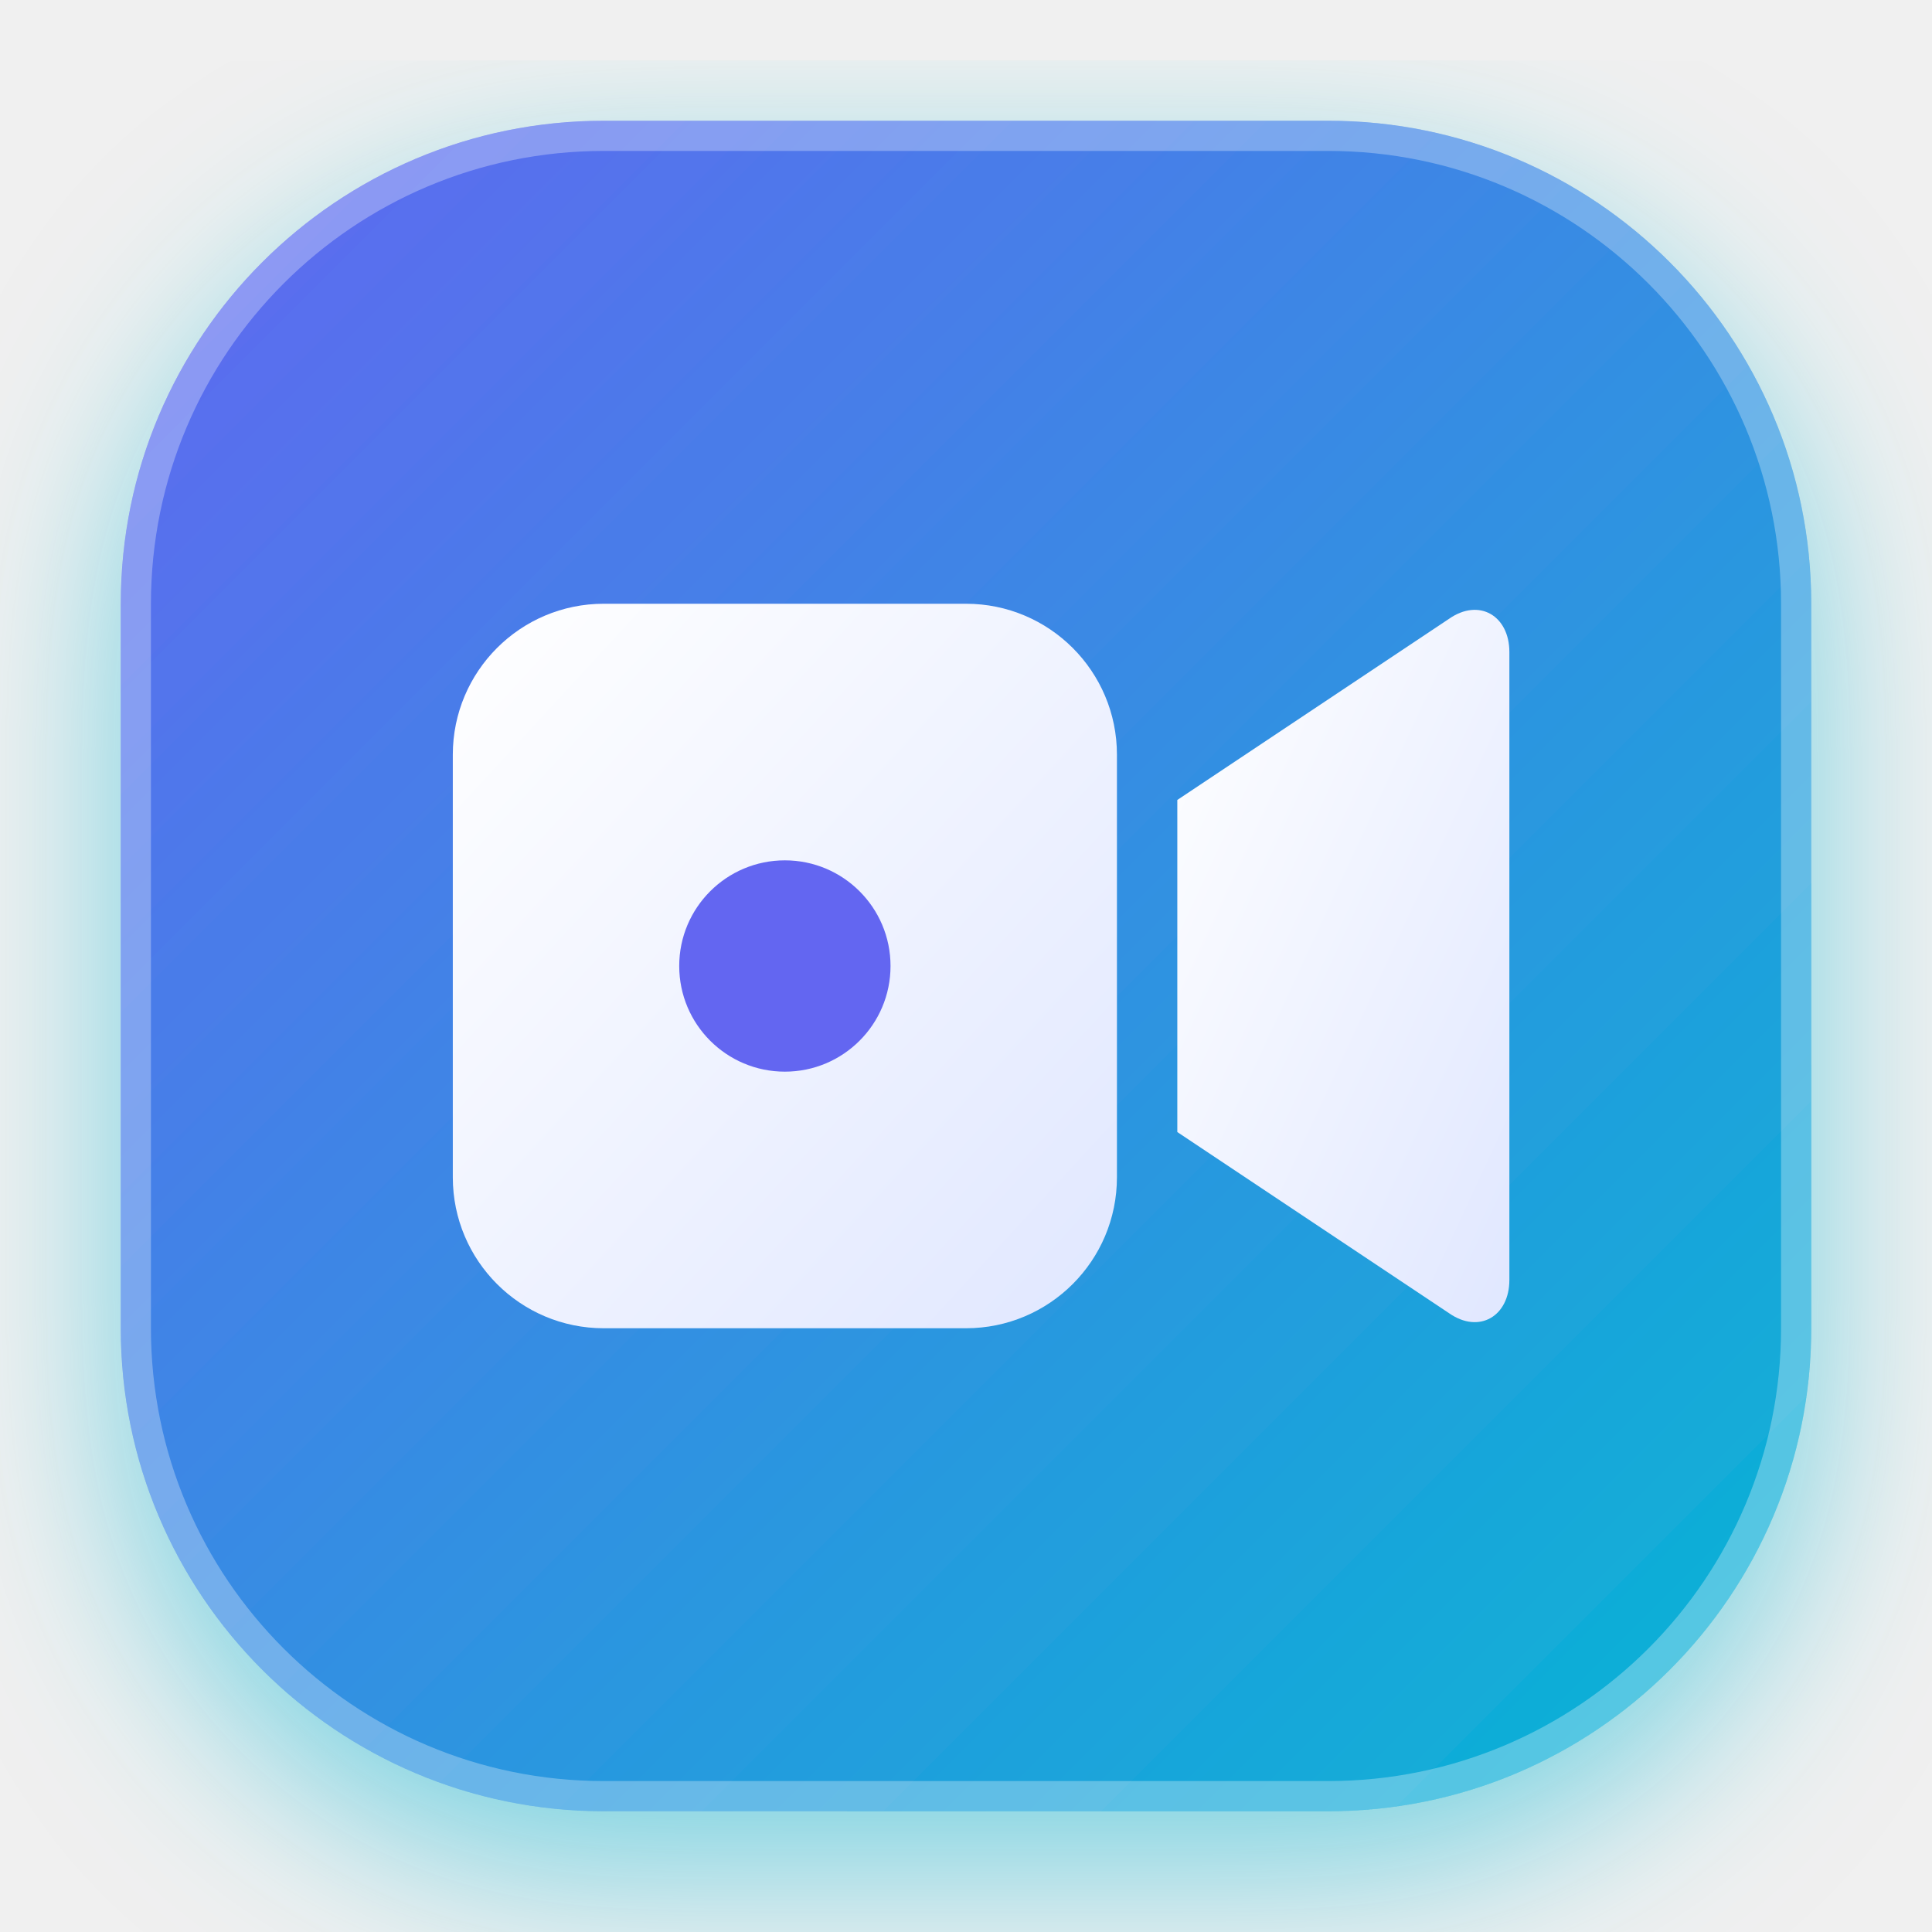
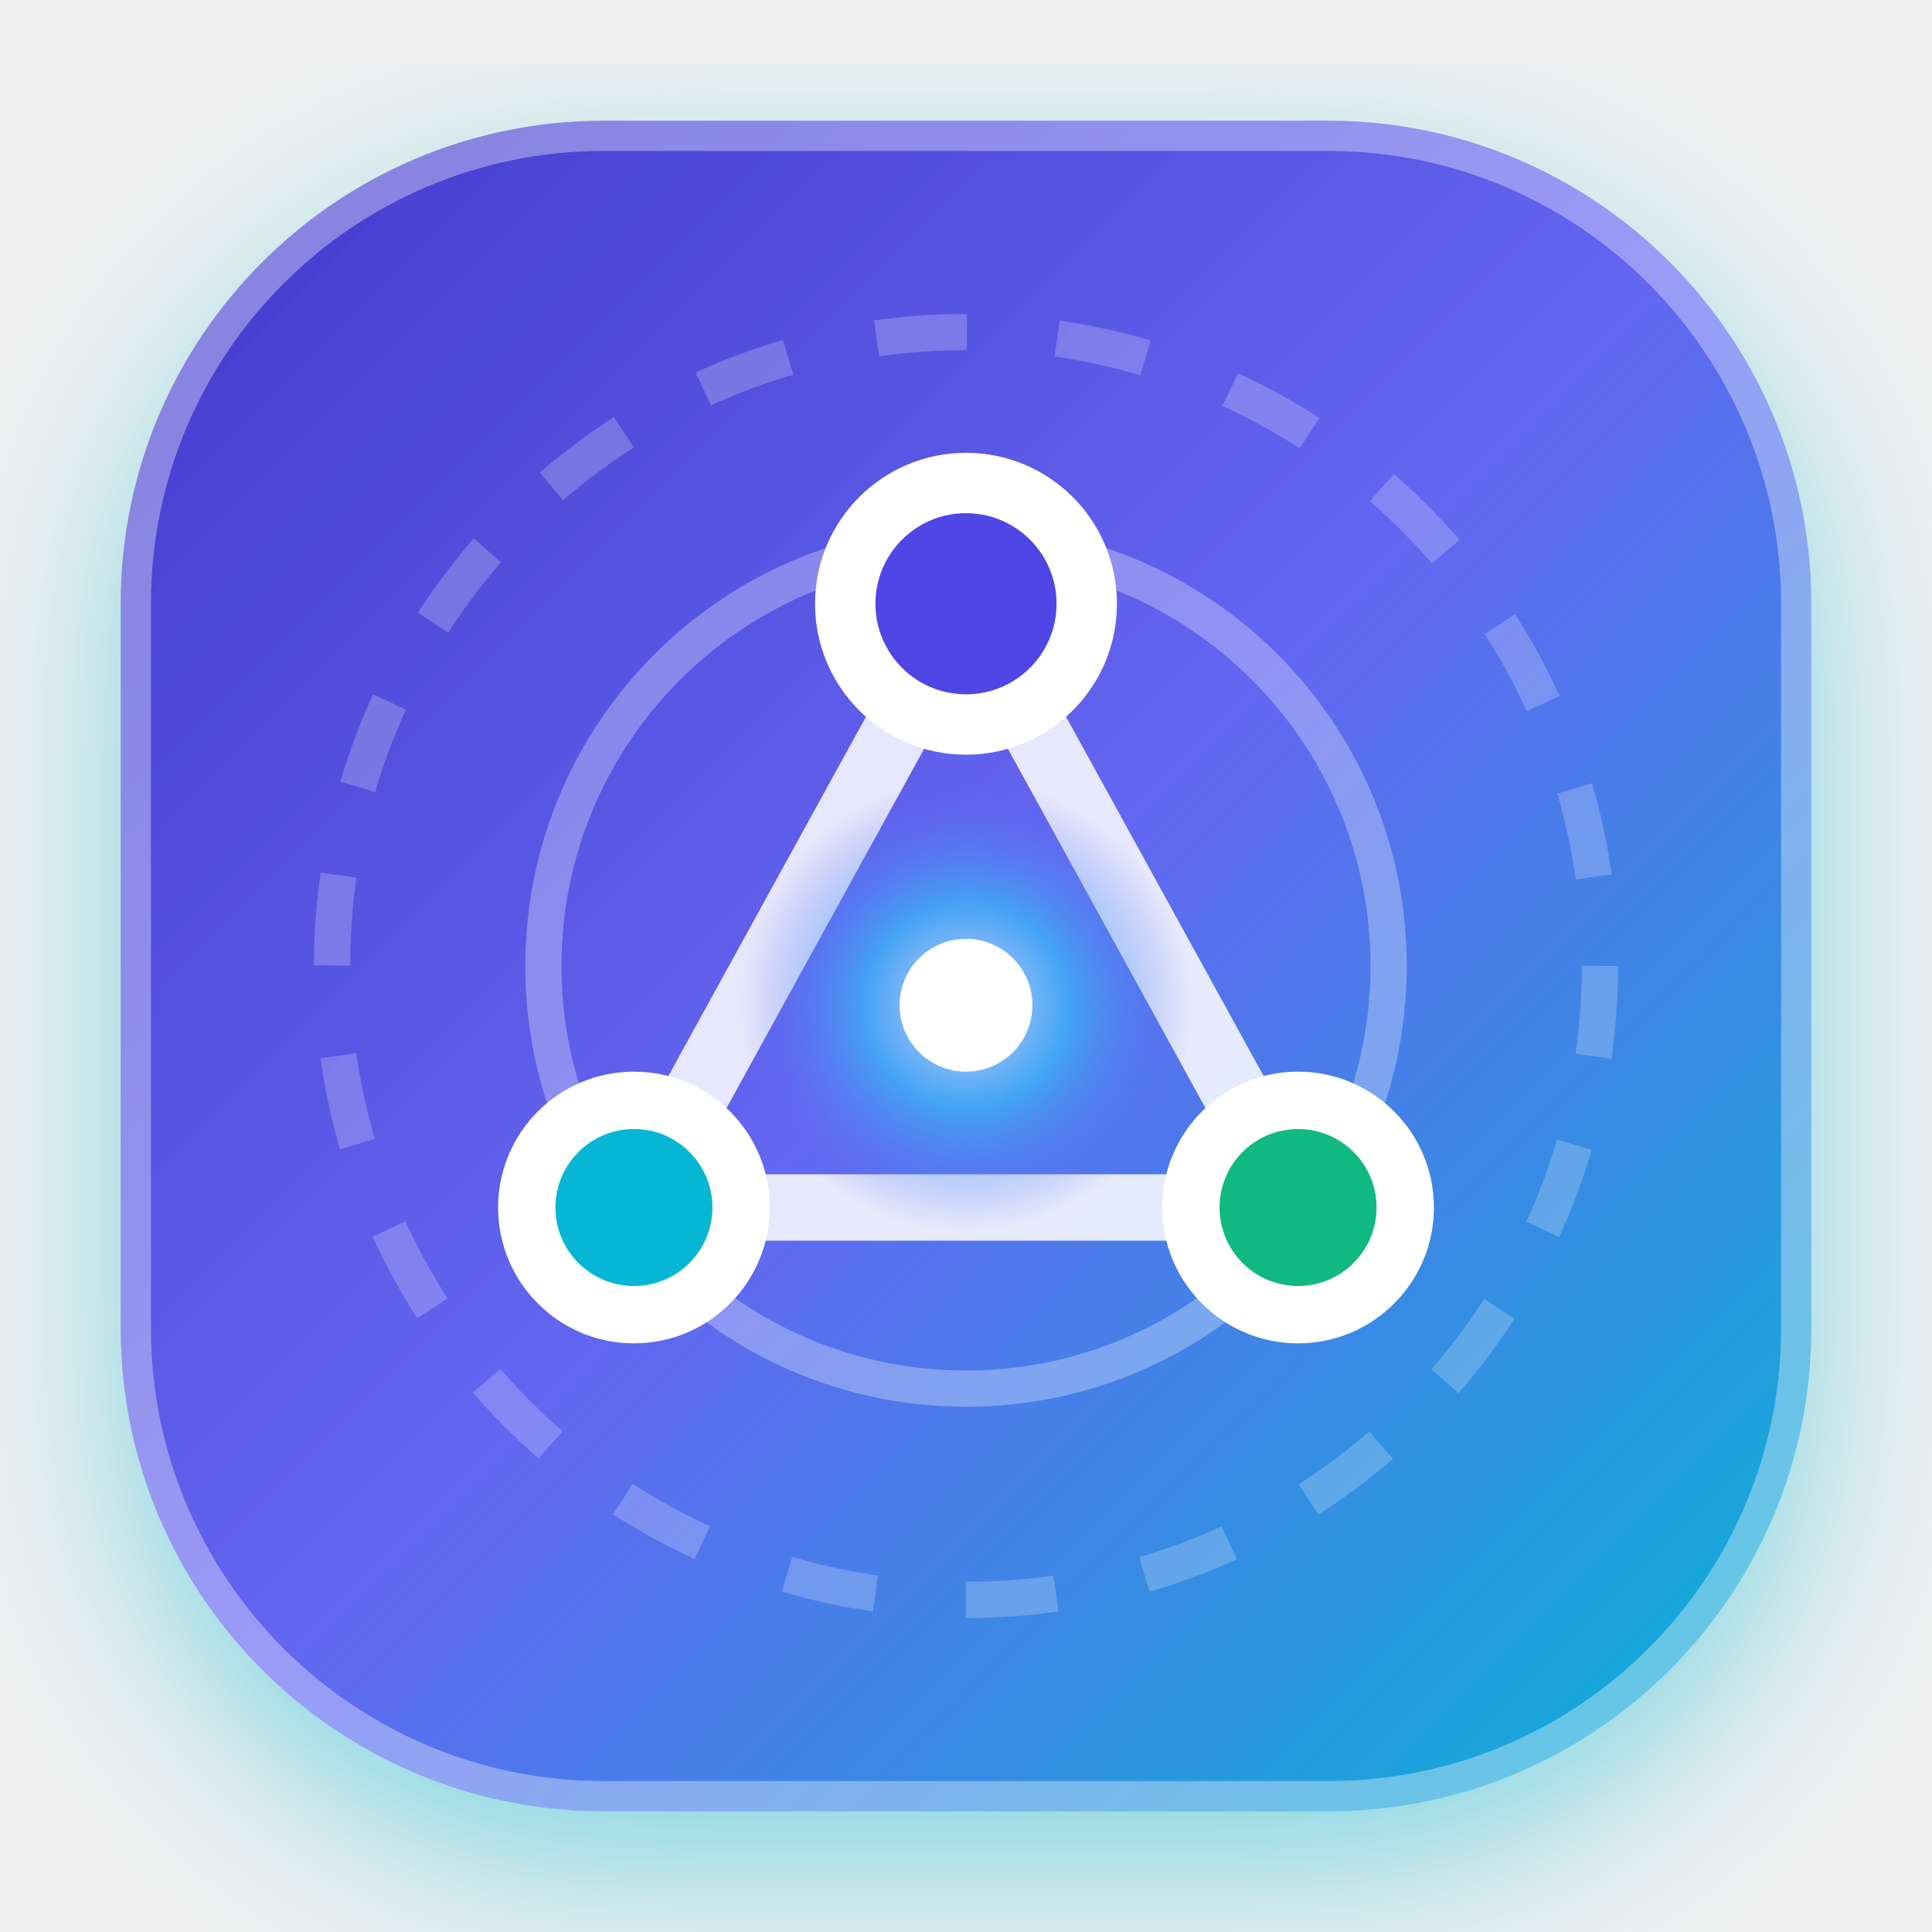
<svg xmlns="http://www.w3.org/2000/svg" viewBox="0 0 64 64">
  <defs>
-     <linearGradient id="hubGrad" x1="0%" y1="0%" x2="100%" y2="100%">
-       <stop offset="0%" stop-color="#6366f1" />
+     <linearGradient id="zoneGrad" x1="0%" y1="0%" x2="100%" y2="100%">
+       <stop offset="0%" stop-color="#4338ca" />
+       <stop offset="50%" stop-color="#6366f1" />
      <stop offset="100%" stop-color="#06b6d4" />
    </linearGradient>
-     <linearGradient id="lensGrad" x1="0%" y1="0%" x2="100%" y2="100%">
+     <radialGradient id="centerGlow" cx="50%" cy="50%" r="50%">
      <stop offset="0%" stop-color="#ffffff" />
-       <stop offset="100%" stop-color="#e0e7ff" />
-     </linearGradient>
-     <filter id="glow" x="-20%" y="-20%" width="140%" height="140%">
-       <feDropShadow dx="0" dy="2" stdDeviation="3" flood-color="#06b6d4" flood-opacity="0.5" />
+       <stop offset="45%" stop-color="#38bdf8" />
+       <stop offset="100%" stop-color="#6366f1" stop-opacity="0" />
+     </radialGradient>
+     <filter id="hubGlow" x="-20%" y="-20%" width="140%" height="140%">
+       <feDropShadow dx="0" dy="2" stdDeviation="3" flood-color="#06b6d4" flood-opacity="0.45" />
    </filter>
  </defs>
-   <rect x="4" y="4" width="56" height="56" rx="16" fill="url(#hubGrad)" filter="url(#glow)" />
-   <rect x="4.5" y="4.5" width="55" height="55" rx="15.5" fill="none" stroke="#ffffff" stroke-width="1" stroke-opacity="0.3" />
-   <rect x="15" y="20" width="22" height="24" rx="5" fill="url(#lensGrad)" />
-   <path d="M39 26.5 L48 20.5 C49 19.8 50 20.4 50 21.6 L50 42.4 C50 43.6 49 44.2 48 43.5 L39 37.5 Z" fill="url(#lensGrad)" />
-   <circle cx="26" cy="32" r="3.5" fill="#6366f1" />
+   <rect x="4" y="4" width="56" height="56" rx="16" fill="url(#zoneGrad)" filter="url(#hubGlow)" />
+   <rect x="4.5" y="4.5" width="55" height="55" rx="15.5" fill="none" stroke="#ffffff" stroke-width="1" stroke-opacity="0.35" />
+   <circle cx="32" cy="32" r="21" fill="none" stroke="#ffffff" stroke-width="1.2" stroke-opacity="0.22" stroke-dasharray="3 3" />
+   <circle cx="32" cy="32" r="14" fill="none" stroke="#ffffff" stroke-width="1.2" stroke-opacity="0.3" />
+   <line x1="32" y1="20" x2="21" y2="40" stroke="#ffffff" stroke-width="2.2" stroke-opacity="0.85" stroke-linecap="round" />
+   <line x1="32" y1="20" x2="43" y2="40" stroke="#ffffff" stroke-width="2.2" stroke-opacity="0.85" stroke-linecap="round" />
+   <line x1="21" y1="40" x2="43" y2="40" stroke="#ffffff" stroke-width="2.2" stroke-opacity="0.85" stroke-linecap="round" />
+   <circle cx="32" cy="33.3" r="7.5" fill="url(#centerGlow)" opacity="0.7" />
+   <circle cx="32" cy="33.3" r="2.2" fill="#ffffff" />
+   <circle cx="32" cy="20" r="5" fill="#ffffff" />
+   <circle cx="32" cy="20" r="3" fill="#4f46e5" />
+   <circle cx="21" cy="40" r="4.5" fill="#ffffff" />
+   <circle cx="21" cy="40" r="2.6" fill="#06b6d4" />
+   <circle cx="43" cy="40" r="4.5" fill="#ffffff" />
+   <circle cx="43" cy="40" r="2.6" fill="#10b981" />
</svg>
